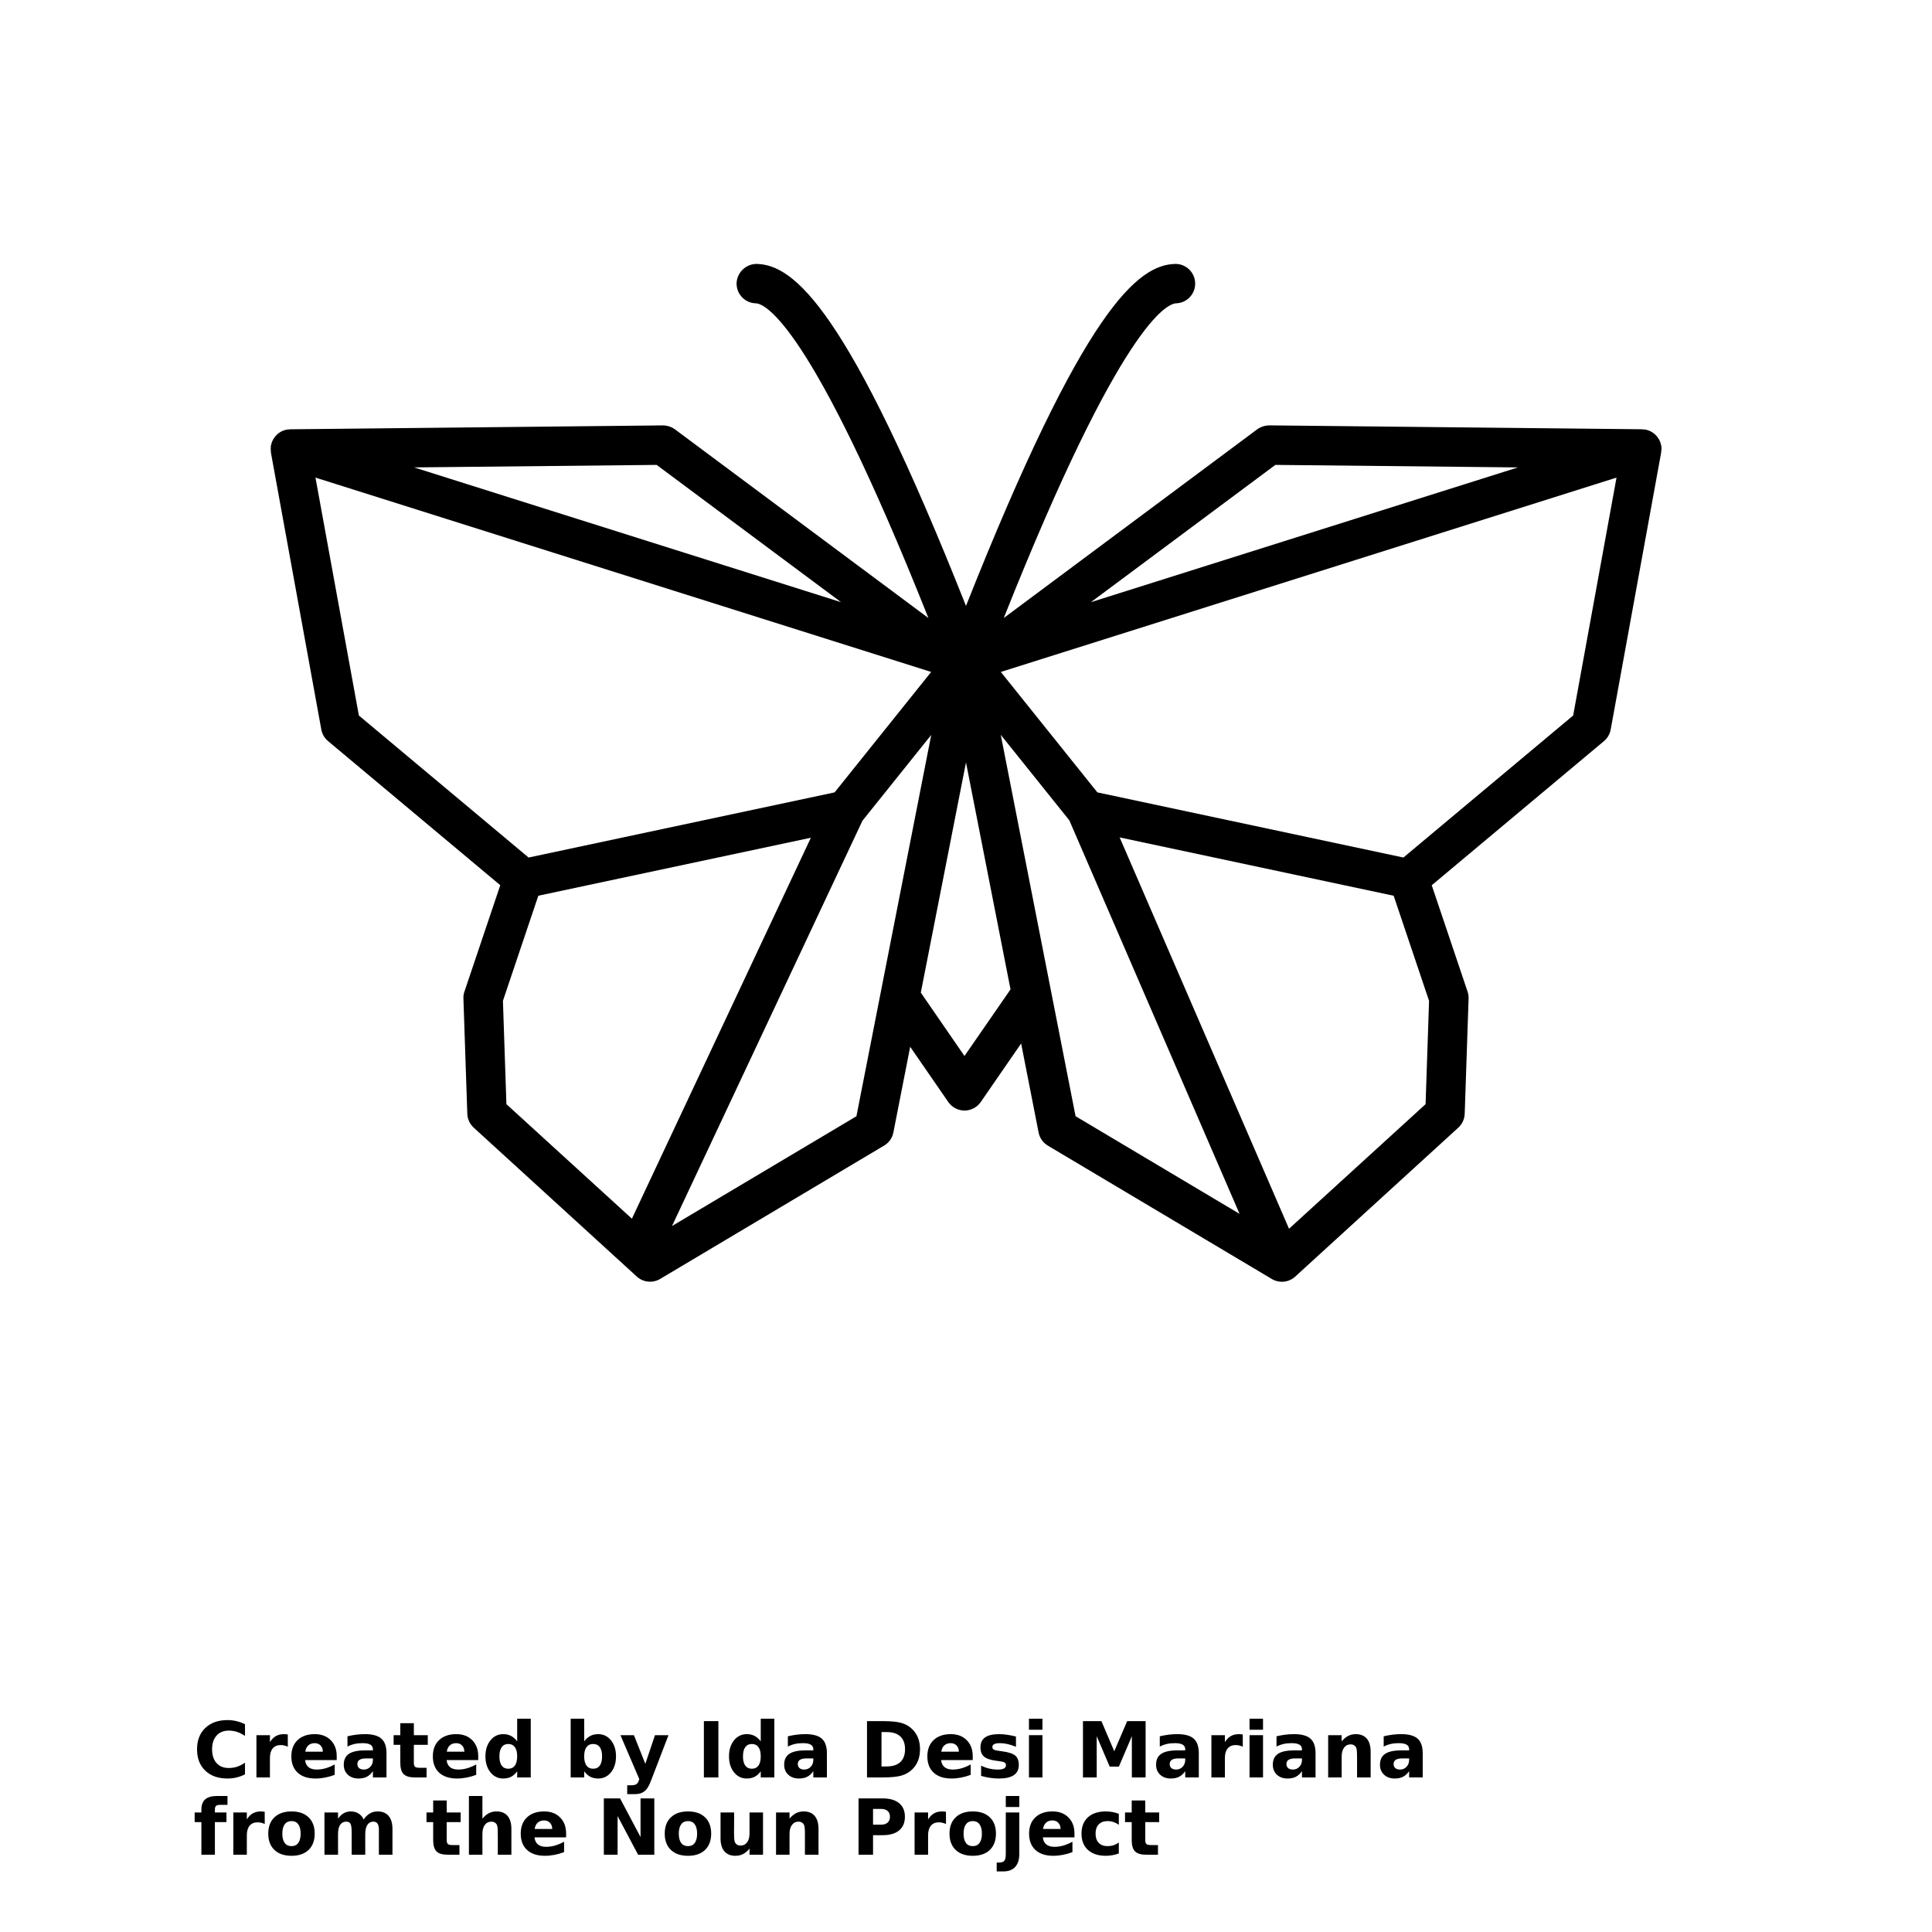
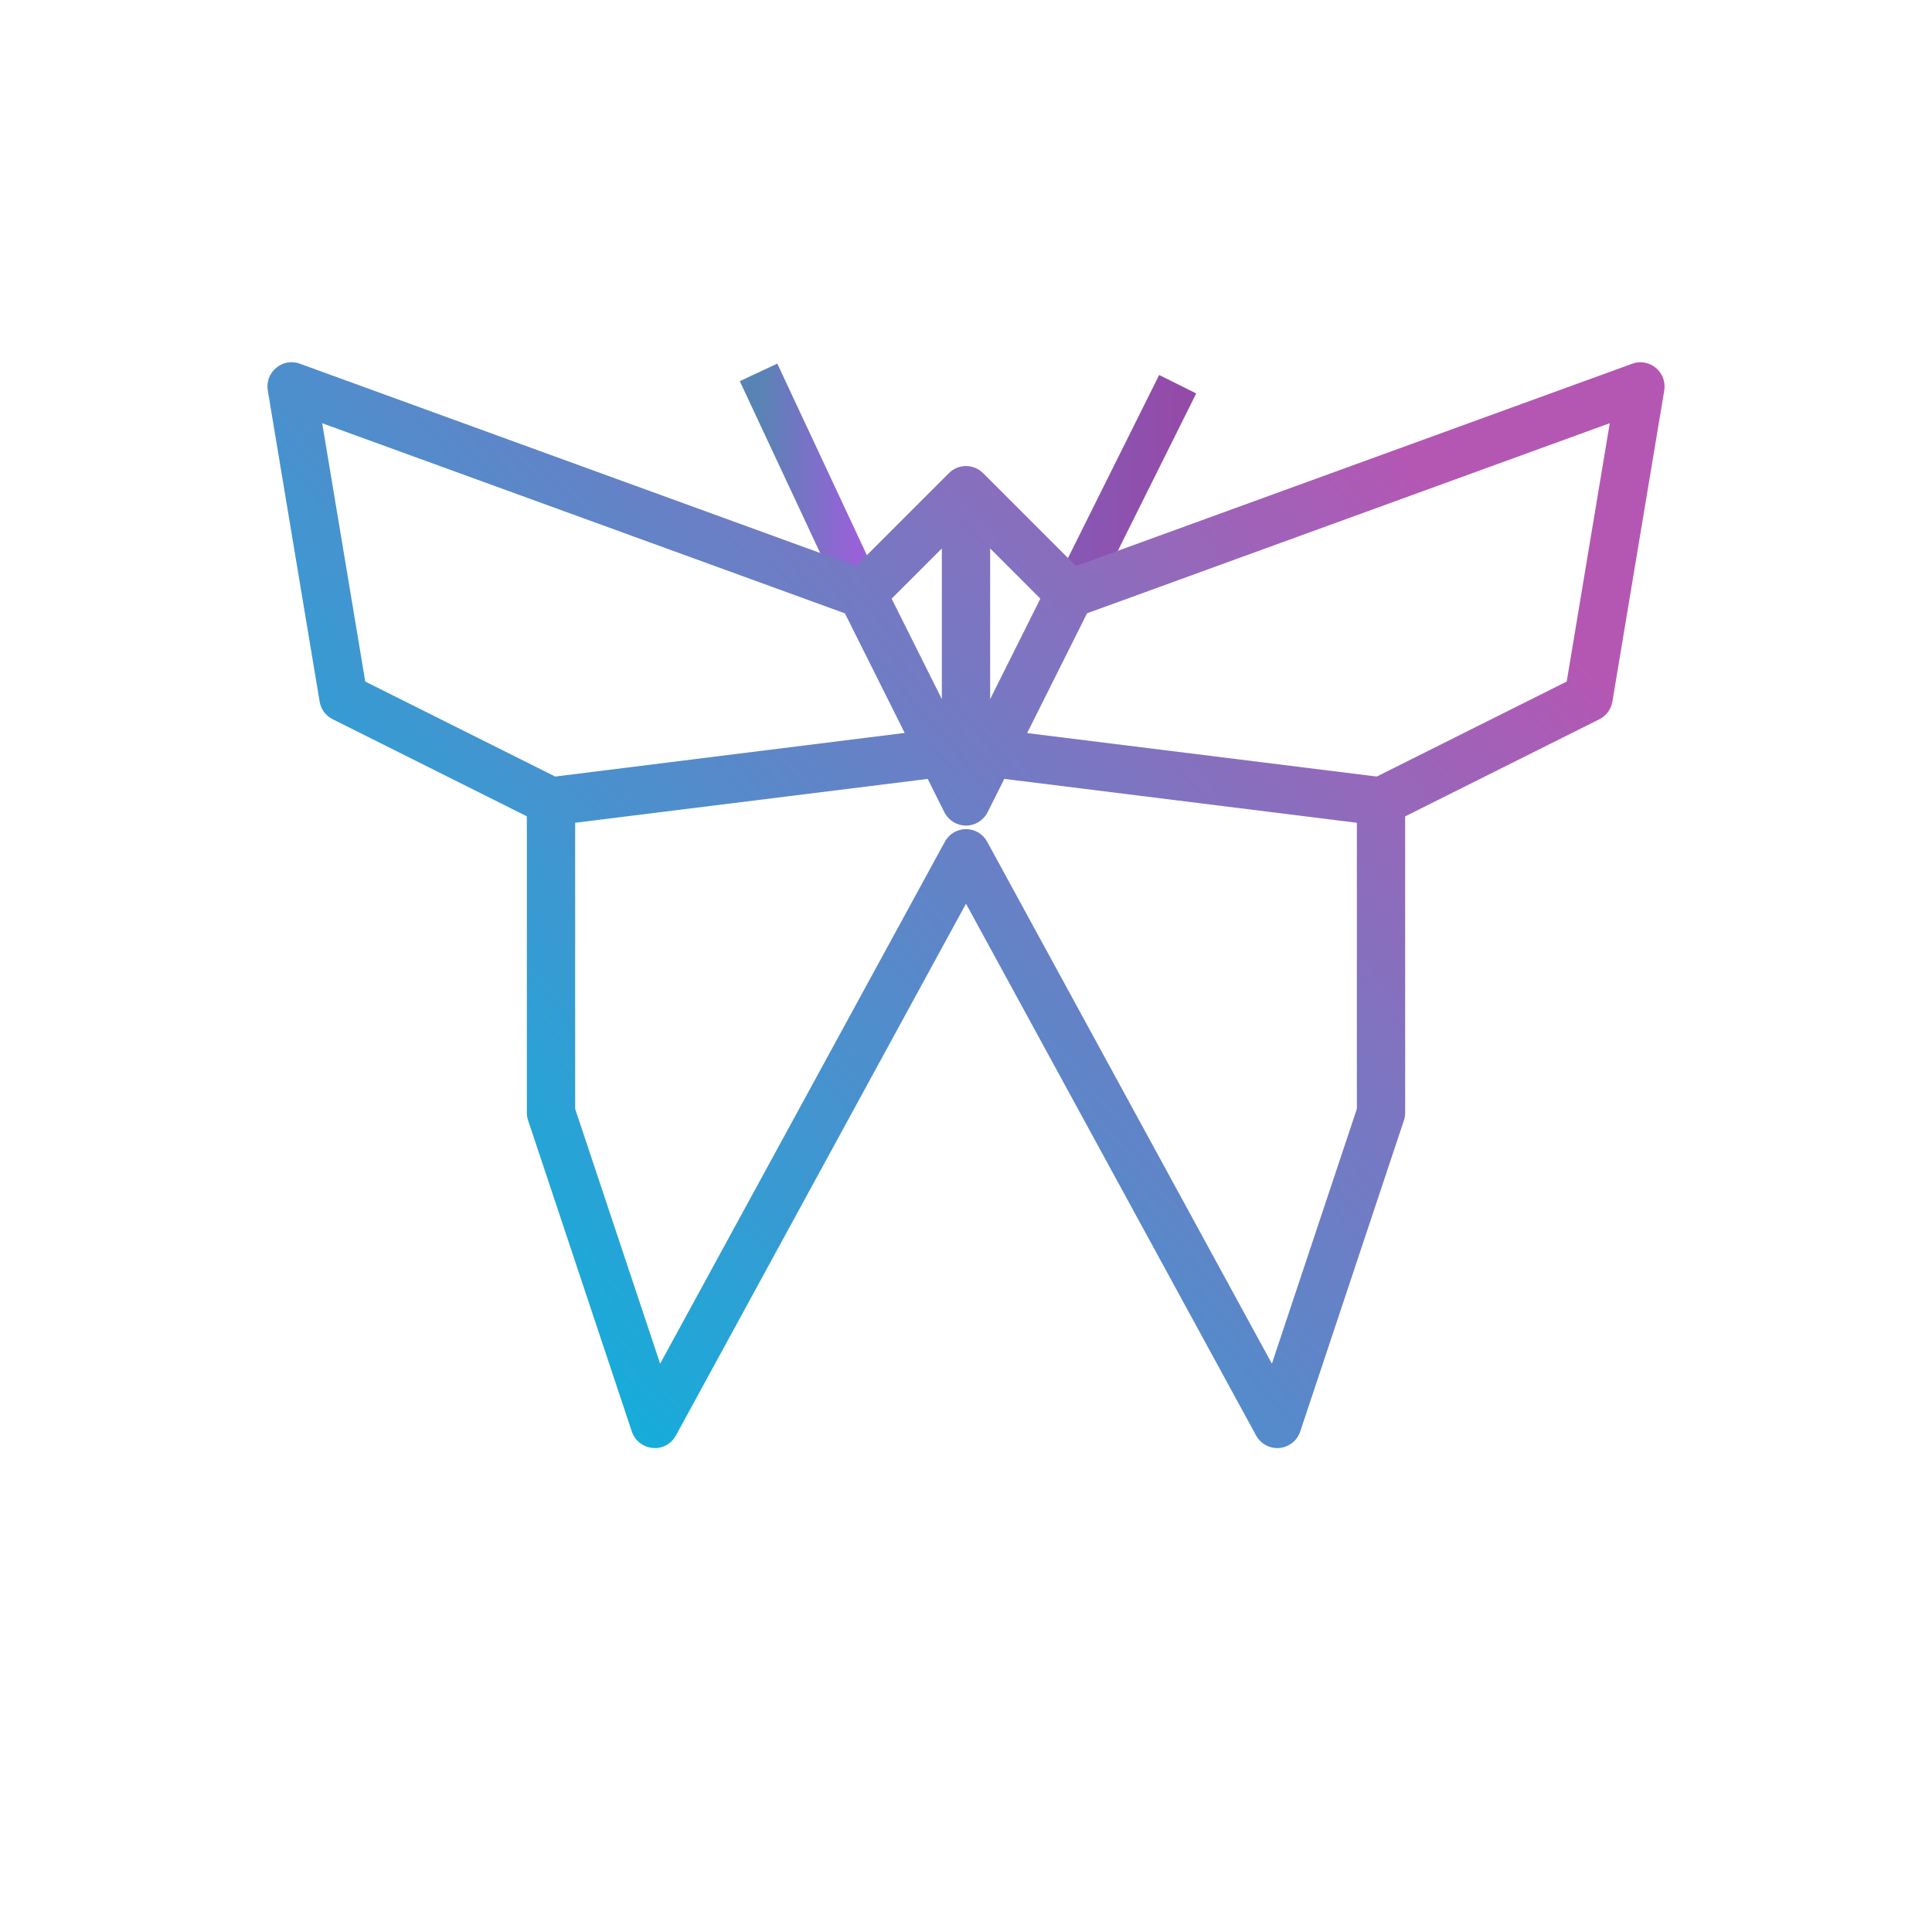
- <svg xmlns="http://www.w3.org/2000/svg" xmlns:xlink="http://www.w3.org/1999/xlink" width="700pt" height="700pt" version="1.1" viewBox="0 0 700 700">
+ <svg xmlns="http://www.w3.org/2000/svg" id="eRiPOL3GX2F1" viewBox="0 0 700 700" shape-rendering="geometricPrecision" text-rendering="geometricPrecision" style="background-color:transparent">
  <defs>
-     <symbol id="w" overflow="visible">
-       <path d="m18.766-1.125c-0.969 0.5-1.98 0.875-3.031 1.125-1.043 0.258-2.137 0.391-3.281 0.391-3.398 0-6.09-0.945-8.078-2.844-1.992-1.906-2.984-4.484-2.984-7.734 0-3.258 0.992-5.836 2.984-7.734 1.988-1.906 4.68-2.859 8.078-2.859 1.145 0 2.238 0.133 3.281 0.391 1.051 0.25 2.062 0.625 3.031 1.125v4.219c-0.98-0.656-1.945-1.141-2.891-1.453-0.949-0.312-1.949-0.469-3-0.469-1.875 0-3.352 0.605-4.422 1.812-1.074 1.199-1.609 2.856-1.609 4.969 0 2.106 0.535 3.762 1.609 4.969 1.07 1.199 2.547 1.797 4.422 1.797 1.051 0 2.051-0.148 3-0.453 0.945-0.312 1.91-0.801 2.891-1.469z" />
-     </symbol>
-     <symbol id="c" overflow="visible">
-       <path d="m13.734-11.141c-0.438-0.195-0.871-0.344-1.297-0.438-0.418-0.102-0.84-0.156-1.266-0.156-1.262 0-2.231 0.406-2.906 1.219-0.68 0.805-1.016 1.953-1.016 3.453v7.062h-4.891v-15.312h4.891v2.516c0.625-1 1.344-1.727 2.156-2.188 0.82-0.469 1.801-0.703 2.938-0.703 0.164 0 0.344 0.012 0.531 0.031 0.195 0.012 0.477 0.039 0.844 0.078z" />
-     </symbol>
-     <symbol id="b" overflow="visible">
-       <path d="m17.641-7.703v1.406h-11.453c0.125 1.148 0.539 2.008 1.25 2.578 0.707 0.574 1.703 0.859 2.984 0.859 1.031 0 2.082-0.148 3.156-0.453 1.082-0.312 2.191-0.773 3.328-1.391v3.766c-1.156 0.438-2.312 0.766-3.469 0.984-1.156 0.227-2.312 0.344-3.469 0.344-2.773 0-4.93-0.703-6.469-2.109-1.531-1.406-2.297-3.379-2.297-5.922 0-2.5 0.754-4.461 2.266-5.891 1.508-1.438 3.582-2.156 6.219-2.156 2.406 0 4.332 0.73 5.781 2.188 1.445 1.449 2.172 3.383 2.172 5.797zm-5.031-1.625c0-0.926-0.273-1.672-0.812-2.234-0.543-0.57-1.25-0.859-2.125-0.859-0.949 0-1.719 0.266-2.312 0.797s-0.965 1.297-1.109 2.297z" />
-     </symbol>
-     <symbol id="a" overflow="visible">
-       <path d="m9.219-6.891c-1.023 0-1.793 0.172-2.312 0.516-0.512 0.344-0.766 0.855-0.766 1.531 0 0.625 0.207 1.117 0.625 1.469 0.414 0.344 0.988 0.516 1.719 0.516 0.926 0 1.703-0.328 2.328-0.984 0.633-0.664 0.953-1.492 0.953-2.484v-0.562zm7.469-1.844v8.734h-4.922v-2.266c-0.656 0.93-1.398 1.605-2.219 2.031-0.824 0.414-1.824 0.625-3 0.625-1.586 0-2.871-0.457-3.859-1.375-0.992-0.926-1.484-2.129-1.484-3.609 0-1.789 0.613-3.102 1.844-3.938 1.238-0.844 3.18-1.266 5.828-1.266h2.891v-0.391c0-0.77-0.309-1.332-0.922-1.688-0.617-0.363-1.57-0.547-2.859-0.547-1.055 0-2.031 0.105-2.938 0.312-0.898 0.211-1.73 0.523-2.5 0.938v-3.734c1.039-0.25 2.086-0.441 3.141-0.578 1.062-0.133 2.125-0.203 3.188-0.203 2.758 0 4.75 0.547 5.969 1.641 1.227 1.086 1.844 2.856 1.844 5.312z" />
-     </symbol>
-     <symbol id="d" overflow="visible">
-       <path d="m7.703-19.656v4.344h5.047v3.5h-5.047v6.5c0 0.711 0.141 1.188 0.422 1.438s0.836 0.375 1.672 0.375h2.516v3.5h-4.188c-1.938 0-3.312-0.398-4.125-1.203-0.805-0.812-1.203-2.18-1.203-4.109v-6.5h-2.422v-3.5h2.422v-4.344z" />
-     </symbol>
-     <symbol id="f" overflow="visible">
-       <path d="m12.766-13.078v-8.203h4.922v21.281h-4.922v-2.219c-0.668 0.906-1.406 1.57-2.219 1.984s-1.758 0.625-2.828 0.625c-1.887 0-3.434-0.75-4.641-2.25-1.211-1.5-1.812-3.426-1.812-5.781 0-2.363 0.602-4.297 1.812-5.797 1.207-1.5 2.754-2.25 4.641-2.25 1.062 0 2 0.215 2.812 0.641 0.82 0.43 1.566 1.086 2.234 1.969zm-3.219 9.922c1.039 0 1.836-0.379 2.391-1.141 0.551-0.77 0.828-1.883 0.828-3.344 0-1.457-0.277-2.566-0.828-3.328-0.555-0.77-1.352-1.156-2.391-1.156-1.043 0-1.84 0.387-2.391 1.156-0.555 0.762-0.828 1.871-0.828 3.328 0 1.461 0.273 2.574 0.828 3.344 0.551 0.762 1.348 1.141 2.391 1.141z" />
-     </symbol>
-     <symbol id="k" overflow="visible">
-       <path d="m10.5-3.156c1.051 0 1.852-0.379 2.406-1.141 0.551-0.77 0.828-1.883 0.828-3.344 0-1.457-0.277-2.566-0.828-3.328-0.555-0.77-1.355-1.156-2.406-1.156-1.055 0-1.859 0.387-2.422 1.156-0.555 0.773-0.828 1.883-0.828 3.328 0 1.449 0.273 2.559 0.828 3.328 0.562 0.773 1.367 1.156 2.422 1.156zm-3.25-9.922c0.676-0.883 1.422-1.539 2.234-1.969 0.82-0.426 1.766-0.641 2.828-0.641 1.895 0 3.445 0.75 4.656 2.25 1.207 1.5 1.812 3.434 1.812 5.797 0 2.356-0.605 4.281-1.812 5.781-1.211 1.5-2.762 2.25-4.656 2.25-1.062 0-2.008-0.211-2.828-0.625-0.812-0.426-1.559-1.086-2.234-1.984v2.219h-4.891v-21.281h4.891z" />
-     </symbol>
-     <symbol id="j" overflow="visible">
-       <path d="m0.344-15.312h4.891l4.125 10.391 3.5-10.391h4.891l-6.438 16.766c-0.648 1.695-1.402 2.883-2.266 3.562-0.867 0.688-2 1.031-3.406 1.031h-2.844v-3.219h1.531c0.832 0 1.438-0.137 1.812-0.406 0.383-0.262 0.68-0.73 0.891-1.406l0.141-0.422z" />
-     </symbol>
-     <symbol id="i" overflow="visible">
-       <path d="m2.578-20.406h5.25v20.406h-5.25z" />
-     </symbol>
-     <symbol id="v" overflow="visible">
-       <path d="m7.828-16.438v12.453h1.891c2.156 0 3.801-0.531 4.938-1.594 1.133-1.062 1.703-2.613 1.703-4.656 0-2.019-0.57-3.555-1.703-4.609-1.125-1.062-2.773-1.594-4.938-1.594zm-5.25-3.969h5.547c3.094 0 5.398 0.219 6.922 0.656 1.52 0.438 2.82 1.188 3.906 2.25 0.957 0.918 1.664 1.98 2.125 3.188 0.469 1.199 0.703 2.559 0.703 4.078 0 1.543-0.234 2.918-0.703 4.125-0.461 1.211-1.168 2.277-2.125 3.203-1.094 1.055-2.406 1.805-3.938 2.25-1.531 0.438-3.828 0.656-6.891 0.656h-5.547z" />
-     </symbol>
-     <symbol id="u" overflow="visible">
-       <path d="m14.312-14.828v3.719c-1.043-0.438-2.055-0.766-3.031-0.984-0.98-0.219-1.902-0.328-2.766-0.328-0.93 0-1.621 0.117-2.078 0.344-0.449 0.23-0.672 0.59-0.672 1.078 0 0.387 0.172 0.684 0.516 0.891 0.344 0.211 0.957 0.367 1.844 0.469l0.859 0.125c2.508 0.324 4.195 0.852 5.062 1.578 0.863 0.73 1.297 1.871 1.297 3.422 0 1.637-0.605 2.867-1.812 3.688-1.199 0.812-2.992 1.219-5.375 1.219-1.023 0-2.074-0.078-3.156-0.234-1.074-0.156-2.18-0.395-3.312-0.719v-3.719c0.969 0.48 1.961 0.84 2.984 1.078 1.031 0.23 2.078 0.344 3.141 0.344 0.957 0 1.676-0.129 2.156-0.391 0.477-0.27 0.719-0.664 0.719-1.188 0-0.438-0.168-0.758-0.5-0.969-0.336-0.219-0.996-0.383-1.984-0.5l-0.859-0.109c-2.18-0.27-3.703-0.773-4.578-1.516-0.875-0.738-1.312-1.859-1.312-3.359 0-1.625 0.551-2.828 1.656-3.609 1.113-0.789 2.82-1.188 5.125-1.188 0.895 0 1.836 0.074 2.828 0.219 1 0.137 2.082 0.352 3.25 0.641z" />
-     </symbol>
-     <symbol id="h" overflow="visible">
-       <path d="m2.359-15.312h4.891v15.312h-4.891zm0-5.969h4.891v4h-4.891z" />
-     </symbol>
-     <symbol id="t" overflow="visible">
-       <path d="m2.578-20.406h6.688l4.656 10.922 4.672-10.922h6.688v20.406h-4.984v-14.938l-4.703 11.016h-3.328l-4.703-11.016v14.938h-4.984z" />
-     </symbol>
-     <symbol id="g" overflow="visible">
-       <path d="m17.75-9.328v9.328h-4.922v-7.141c0-1.32-0.031-2.234-0.094-2.734s-0.168-0.867-0.312-1.109c-0.188-0.312-0.449-0.555-0.781-0.734-0.324-0.176-0.695-0.266-1.109-0.266-1.023 0-1.824 0.398-2.406 1.188-0.586 0.781-0.875 1.871-0.875 3.266v7.531h-4.891v-15.312h4.891v2.234c0.738-0.883 1.52-1.539 2.344-1.969 0.832-0.426 1.75-0.641 2.75-0.641 1.77 0 3.113 0.547 4.031 1.641 0.914 1.086 1.375 2.656 1.375 4.719z" />
-     </symbol>
-     <symbol id="s" overflow="visible">
-       <path d="m12.422-21.281v3.219h-2.703c-0.688 0-1.172 0.125-1.453 0.375-0.273 0.25-0.406 0.688-0.406 1.312v1.062h4.188v3.5h-4.188v11.812h-4.891v-11.812h-2.438v-3.5h2.438v-1.062c0-1.664 0.461-2.898 1.391-3.703 0.926-0.801 2.367-1.203 4.328-1.203z" />
-     </symbol>
-     <symbol id="e" overflow="visible">
-       <path d="m9.641-12.188c-1.086 0-1.914 0.391-2.484 1.172-0.574 0.781-0.859 1.906-0.859 3.375s0.285 2.594 0.859 3.375c0.57 0.773 1.398 1.156 2.484 1.156 1.062 0 1.875-0.383 2.438-1.156 0.57-0.781 0.859-1.906 0.859-3.375s-0.289-2.594-0.859-3.375c-0.562-0.781-1.375-1.172-2.438-1.172zm0-3.5c2.633 0 4.691 0.715 6.172 2.141 1.477 1.418 2.219 3.387 2.219 5.906 0 2.512-0.742 4.481-2.219 5.906-1.48 1.418-3.539 2.125-6.172 2.125-2.648 0-4.715-0.707-6.203-2.125-1.492-1.426-2.234-3.394-2.234-5.906 0-2.519 0.742-4.488 2.234-5.906 1.488-1.426 3.555-2.141 6.203-2.141z" />
-     </symbol>
-     <symbol id="r" overflow="visible">
-       <path d="m16.547-12.766c0.613-0.945 1.348-1.672 2.203-2.172 0.852-0.5 1.789-0.75 2.812-0.75 1.758 0 3.098 0.547 4.016 1.641 0.926 1.086 1.391 2.656 1.391 4.719v9.328h-4.922v-7.984-0.359c0.008-0.133 0.016-0.32 0.016-0.562 0-1.082-0.164-1.863-0.484-2.344-0.312-0.488-0.824-0.734-1.531-0.734-0.93 0-1.648 0.387-2.156 1.156-0.512 0.762-0.773 1.867-0.781 3.312v7.516h-4.922v-7.984c0-1.695-0.148-2.785-0.438-3.266-0.293-0.488-0.812-0.734-1.562-0.734-0.938 0-1.664 0.387-2.172 1.156-0.512 0.762-0.766 1.859-0.766 3.297v7.531h-4.922v-15.312h4.922v2.234c0.602-0.863 1.289-1.516 2.062-1.953 0.781-0.438 1.641-0.656 2.578-0.656 1.062 0 2 0.258 2.812 0.766 0.812 0.512 1.426 1.23 1.844 2.156z" />
-     </symbol>
-     <symbol id="q" overflow="visible">
-       <path d="m17.75-9.328v9.328h-4.922v-7.109c0-1.344-0.031-2.266-0.094-2.766s-0.168-0.867-0.312-1.109c-0.188-0.312-0.449-0.555-0.781-0.734-0.324-0.176-0.695-0.266-1.109-0.266-1.023 0-1.824 0.398-2.406 1.188-0.586 0.781-0.875 1.871-0.875 3.266v7.531h-4.891v-21.281h4.891v8.203c0.738-0.883 1.52-1.539 2.344-1.969 0.832-0.426 1.75-0.641 2.75-0.641 1.77 0 3.113 0.547 4.031 1.641 0.914 1.086 1.375 2.656 1.375 4.719z" />
-     </symbol>
-     <symbol id="p" overflow="visible">
-       <path d="m2.578-20.406h5.875l7.422 14v-14h4.984v20.406h-5.875l-7.422-14v14h-4.984z" />
-     </symbol>
-     <symbol id="o" overflow="visible">
-       <path d="m2.188-5.969v-9.344h4.922v1.531c0 0.836-0.008 1.875-0.016 3.125-0.012 1.25-0.016 2.086-0.016 2.5 0 1.242 0.031 2.133 0.094 2.672 0.07 0.543 0.18 0.934 0.328 1.172 0.207 0.324 0.473 0.574 0.797 0.75 0.32 0.168 0.691 0.25 1.109 0.25 1.02 0 1.82-0.391 2.406-1.172 0.582-0.781 0.875-1.867 0.875-3.266v-7.562h4.891v15.312h-4.891v-2.219c-0.742 0.898-1.523 1.559-2.344 1.984-0.824 0.414-1.734 0.625-2.734 0.625-1.762 0-3.106-0.539-4.031-1.625-0.93-1.082-1.391-2.66-1.391-4.734z" />
-     </symbol>
-     <symbol id="n" overflow="visible">
-       <path d="m2.578-20.406h8.734c2.594 0 4.582 0.578 5.969 1.734 1.395 1.148 2.094 2.789 2.094 4.922 0 2.137-0.699 3.781-2.094 4.938-1.387 1.156-3.375 1.734-5.969 1.734h-3.484v7.078h-5.25zm5.25 3.812v5.703h2.922c1.02 0 1.805-0.25 2.359-0.75 0.562-0.5 0.844-1.203 0.844-2.109 0-0.914-0.281-1.617-0.844-2.109-0.555-0.488-1.34-0.734-2.359-0.734z" />
-     </symbol>
-     <symbol id="m" overflow="visible">
-       <path d="m2.359-15.312h4.891v15.031c0 2.051-0.496 3.617-1.484 4.703-0.98 1.082-2.406 1.625-4.281 1.625h-2.422v-3.219h0.859c0.926 0 1.562-0.211 1.906-0.625 0.352-0.418 0.531-1.246 0.531-2.484zm0-5.969h4.891v4h-4.891z" />
-     </symbol>
-     <symbol id="l" overflow="visible">
-       <path d="m14.719-14.828v3.984c-0.656-0.457-1.324-0.797-2-1.016-0.668-0.219-1.359-0.328-2.078-0.328-1.367 0-2.434 0.402-3.203 1.203-0.762 0.793-1.141 1.906-1.141 3.344 0 1.43 0.379 2.543 1.141 3.344 0.77 0.793 1.836 1.188 3.203 1.188 0.758 0 1.484-0.109 2.172-0.328 0.688-0.227 1.32-0.566 1.906-1.016v4c-0.762 0.281-1.539 0.488-2.328 0.625-0.781 0.145-1.574 0.219-2.375 0.219-2.762 0-4.922-0.707-6.484-2.125-1.555-1.414-2.328-3.383-2.328-5.906 0-2.531 0.773-4.504 2.328-5.922 1.562-1.414 3.723-2.125 6.484-2.125 0.801 0 1.594 0.074 2.375 0.219 0.781 0.137 1.555 0.352 2.328 0.641z" />
-     </symbol>
+     <linearGradient id="eRiPOL3GX2F2-stroke" x1="0" y1="0.5" x2="1" y2="0.5" spreadMethod="pad" gradientUnits="objectBoundingBox" gradientTransform="translate(0 0)">
+       <stop id="eRiPOL3GX2F2-stroke-0" offset="0%" stop-color="#8857b4" />
+       <stop id="eRiPOL3GX2F2-stroke-1" offset="100%" stop-color="#944ba8" />
+     </linearGradient>
+     <linearGradient id="eRiPOL3GX2F3-stroke" x1="0" y1="0.5" x2="1" y2="0.5" spreadMethod="pad" gradientUnits="objectBoundingBox" gradientTransform="translate(0 0)">
+       <stop id="eRiPOL3GX2F3-stroke-0" offset="0%" stop-color="#5784b4" />
+       <stop id="eRiPOL3GX2F3-stroke-1" offset="100%" stop-color="#9961d8" />
+     </linearGradient>
+     <linearGradient id="eRiPOL3GX2F4-fill" x1="0.097" y1="0.731" x2="0.893" y2="0.201" spreadMethod="pad" gradientUnits="objectBoundingBox" gradientTransform="translate(0 0)">
+       <stop id="eRiPOL3GX2F4-fill-0" offset="0%" stop-color="#17acda" />
+       <stop id="eRiPOL3GX2F4-fill-1" offset="100%" stop-color="#b457b3" />
+     </linearGradient>
  </defs>
-   <g>
-     <path d="m602 162.71c0-0.203 0-0.402-0.035-0.605-0.035-0.203 0-0.312-0.027-0.477v0.004c-0.012-0.051-0.031-0.098-0.051-0.141-0.121-0.73-0.359-1.438-0.703-2.094l-0.184-0.332h-0.004c-0.363-0.625-0.816-1.191-1.348-1.68-0.086-0.074-0.168-0.133-0.254-0.203-0.57-0.484-1.219-0.875-1.914-1.156l-0.129-0.035c-0.387-0.152-0.789-0.266-1.199-0.348-0.34-0.051-0.688-0.078-1.035-0.078-0.055-0.016-0.109-0.027-0.168-0.035l-135.09-1.41c-1.551 0.035-3.059 0.527-4.332 1.418l-91.84 68.371c42.828-107.77 59.473-113.93 62.473-114.01 3.906-0.145 6.973-3.406 6.871-7.316-0.098-3.91-3.324-7.012-7.234-6.957-13.441 0.336-32.957 15.859-75.801 123.91-42.84-108.05-62.375-123.57-75.797-123.91-3.914-0.027-7.144 3.047-7.32 6.953-0.047 1.895 0.66 3.731 1.965 5.102 1.305 1.375 3.102 2.172 4.996 2.219 3.012 0.078 19.652 6.238 62.535 114.02l-91.84-68.371c-1.266-0.906-2.781-1.402-4.34-1.418l-135.09 1.41c-0.055 0.008-0.113 0.02-0.168 0.035-0.348 0-0.691 0.027-1.035 0.078-0.41 0.078-0.809 0.195-1.199 0.348l-0.129 0.035v-0.004c-0.695 0.285-1.34 0.676-1.914 1.16-0.086 0.066-0.168 0.129-0.254 0.203-0.527 0.488-0.984 1.055-1.348 1.68l-0.184 0.332v-0.004c-0.348 0.656-0.586 1.363-0.707 2.098-0.02 0.043-0.035 0.09-0.051 0.137v0.477c0 0.156-0.035 0.402-0.035 0.605h0.004c0.004 0.297 0.027 0.598 0.07 0.891v0.359l18.262 100.35c0.301 1.641 1.168 3.125 2.449 4.195l62.391 52.215-12.98 38.535-0.004-0.004c-0.273 0.812-0.402 1.664-0.367 2.519l1.406 41.742h-0.004c0.066 1.926 0.906 3.742 2.324 5.043l59.086 53.949c2.324 2.125 5.766 2.477 8.469 0.863l81.145-48.312c1.746-1.035 2.969-2.766 3.359-4.762l6.086-31.031 13.805 20.008c1.332 1.934 3.531 3.09 5.879 3.09 2.352 0 4.551-1.156 5.883-3.09l14.633-21.203 6.328 32.25c0.391 1.992 1.609 3.727 3.359 4.762l81.145 48.312v-0.004c2.703 1.617 6.144 1.266 8.465-0.859l59.094-53.965c1.422-1.297 2.258-3.113 2.324-5.039l1.406-41.742h-0.004c0.031-0.855-0.094-1.707-0.367-2.519l-12.98-38.535 62.391-52.215-0.004 0.004c1.281-1.07 2.148-2.555 2.449-4.195l18.289-100.38v-0.359c0.062-0.293 0.105-0.59 0.129-0.887zm-139.91 5.731 87.875 0.914-154.7 48.82zm-224.18 0 66.82 49.734-154.7-48.824zm-123.61 4.602 223.08 70.414-34.984 43.637-110.88 23.605-61.488-51.457zm67.922 189.57 12.824-38.078 98.75-21.012-64.848 138.03-45.465-41.492zm61.258 81.598 69-146.85 24.926-31.086-27.105 138.16zm105.97-61.602-15.824-22.961 16.371-83.414 16.133 82.242zm13.145-116.37 24.848 30.996 61.676 142.57-59.422-35.383zm153.92 133.82-49.477 45.141-61.371-141.79 99.285 21.137 12.824 38.078zm53.473-140.82-61.508 51.461-110.88-23.605-34.984-43.637 223.08-70.414z" />
-     <use x="70" y="644" xlink:href="#w" />
-     <use x="90.551" y="644" xlink:href="#c" />
-     <use x="104.359" y="644" xlink:href="#b" />
-     <use x="123.348" y="644" xlink:href="#a" />
-     <use x="142.242" y="644" xlink:href="#d" />
-     <use x="155.629" y="644" xlink:href="#b" />
-     <use x="174.617" y="644" xlink:href="#f" />
-     <use x="204.41" y="644" xlink:href="#k" />
-     <use x="224.453" y="644" xlink:href="#j" />
-     <use x="252.453" y="644" xlink:href="#i" />
-     <use x="262.867" y="644" xlink:href="#f" />
-     <use x="282.914" y="644" xlink:href="#a" />
-     <use x="311.555" y="644" xlink:href="#v" />
-     <use x="334.797" y="644" xlink:href="#b" />
-     <use x="353.789" y="644" xlink:href="#u" />
-     <use x="370.453" y="644" xlink:href="#h" />
-     <use x="389.797" y="644" xlink:href="#t" />
-     <use x="417.664" y="644" xlink:href="#a" />
-     <use x="436.555" y="644" xlink:href="#c" />
-     <use x="450.367" y="644" xlink:href="#h" />
-     <use x="459.961" y="644" xlink:href="#a" />
-     <use x="478.859" y="644" xlink:href="#g" />
-     <use x="498.789" y="644" xlink:href="#a" />
-     <use x="70" y="672" xlink:href="#s" />
-     <use x="82.184" y="672" xlink:href="#c" />
-     <use x="95.992" y="672" xlink:href="#e" />
-     <use x="115.227" y="672" xlink:href="#r" />
-     <use x="154.152" y="672" xlink:href="#d" />
-     <use x="167.535" y="672" xlink:href="#q" />
-     <use x="187.469" y="672" xlink:href="#b" />
-     <use x="216.207" y="672" xlink:href="#p" />
-     <use x="239.641" y="672" xlink:href="#e" />
-     <use x="258.879" y="672" xlink:href="#o" />
-     <use x="278.812" y="672" xlink:href="#g" />
-     <use x="308.492" y="672" xlink:href="#n" />
-     <use x="329.016" y="672" xlink:href="#c" />
-     <use x="342.82" y="672" xlink:href="#e" />
-     <use x="362.059" y="672" xlink:href="#m" />
-     <use x="371.656" y="672" xlink:href="#b" />
-     <use x="390.648" y="672" xlink:href="#l" />
-     <use x="407.242" y="672" xlink:href="#d" />
-   </g>
+   <line x1="-15.346" y1="21.101" x2="20.142" y2="-50.141" transform="translate(406.5547 189.3472)" fill="none" stroke="url(#eRiPOL3GX2F2-stroke)" stroke-width="15" />
+   <line x1="-57.769" y1="32.76" x2="-93.088" y2="-42.767" transform="translate(367.9234 177.688)" fill="none" stroke="url(#eRiPOL3GX2F3-stroke)" stroke-width="15" />
+   <path d="M599.93,133.28c-2.398-2.012-5.672-2.574-8.574-1.488l-201.51,73.289-33.652-33.652c-.805-.805-1.785-1.453-2.852-1.906-2.137-.891-4.551-.891-6.684,0-1.086.438-2.047,1.086-2.852,1.906l-33.652,33.652-201.52-73.309c-2.941-1.082-6.195-.508-8.574,1.508-2.398,1.977-3.555,5.09-3.047,8.152l18.797,112.77c.453,2.766,2.203,5.129,4.727,6.387l70.352,35.176v107.36c0,.945.156,1.871.438,2.766l37.59,112.77c1.102,3.289,4.059,5.637,7.543,5.949c3.461.387,6.769-1.434,8.43-4.496l105.11-192.69l105.11,192.68c1.539,2.836,4.496,4.566,7.664,4.566.262,0,.508,0,.77-.035c3.465-.316,6.422-2.641,7.543-5.949l37.59-112.77c.297-.891.438-1.82.438-2.766v-107.36l70.352-35.176c2.519-1.262,4.254-3.641,4.727-6.387l18.797-112.77c.504-3.082-.652-6.195-3.051-8.172ZM358.75,253.31v-54.602l18.199,18.199Zm-17.5,0l-18.199-36.398l18.199-18.199ZM116.74,153.349l189.39,68.879l21.664,43.328-126.63,15.801-68.828-34.422Zm374.89,248.38l-30.801,92.363-103.16-189.12c-1.523-2.816-4.481-4.566-7.664-4.566s-6.16,1.75-7.664,4.566l-103.16,189.12-30.801-92.363v-103.62l21.629-2.695l102.34-12.723l3.344-.438.422-.051l6.055,12.094c1.488,2.957,4.516,4.828,7.824,4.828s6.336-1.871,7.824-4.828l6.055-12.094l127.75,15.906-.004,103.62Zm76.02-154.79l-68.828,34.422-126.67-15.75l21.699-43.398l189.39-68.879Z" transform="translate(-.00087 0)" fill="url(#eRiPOL3GX2F4-fill)" />
</svg>
